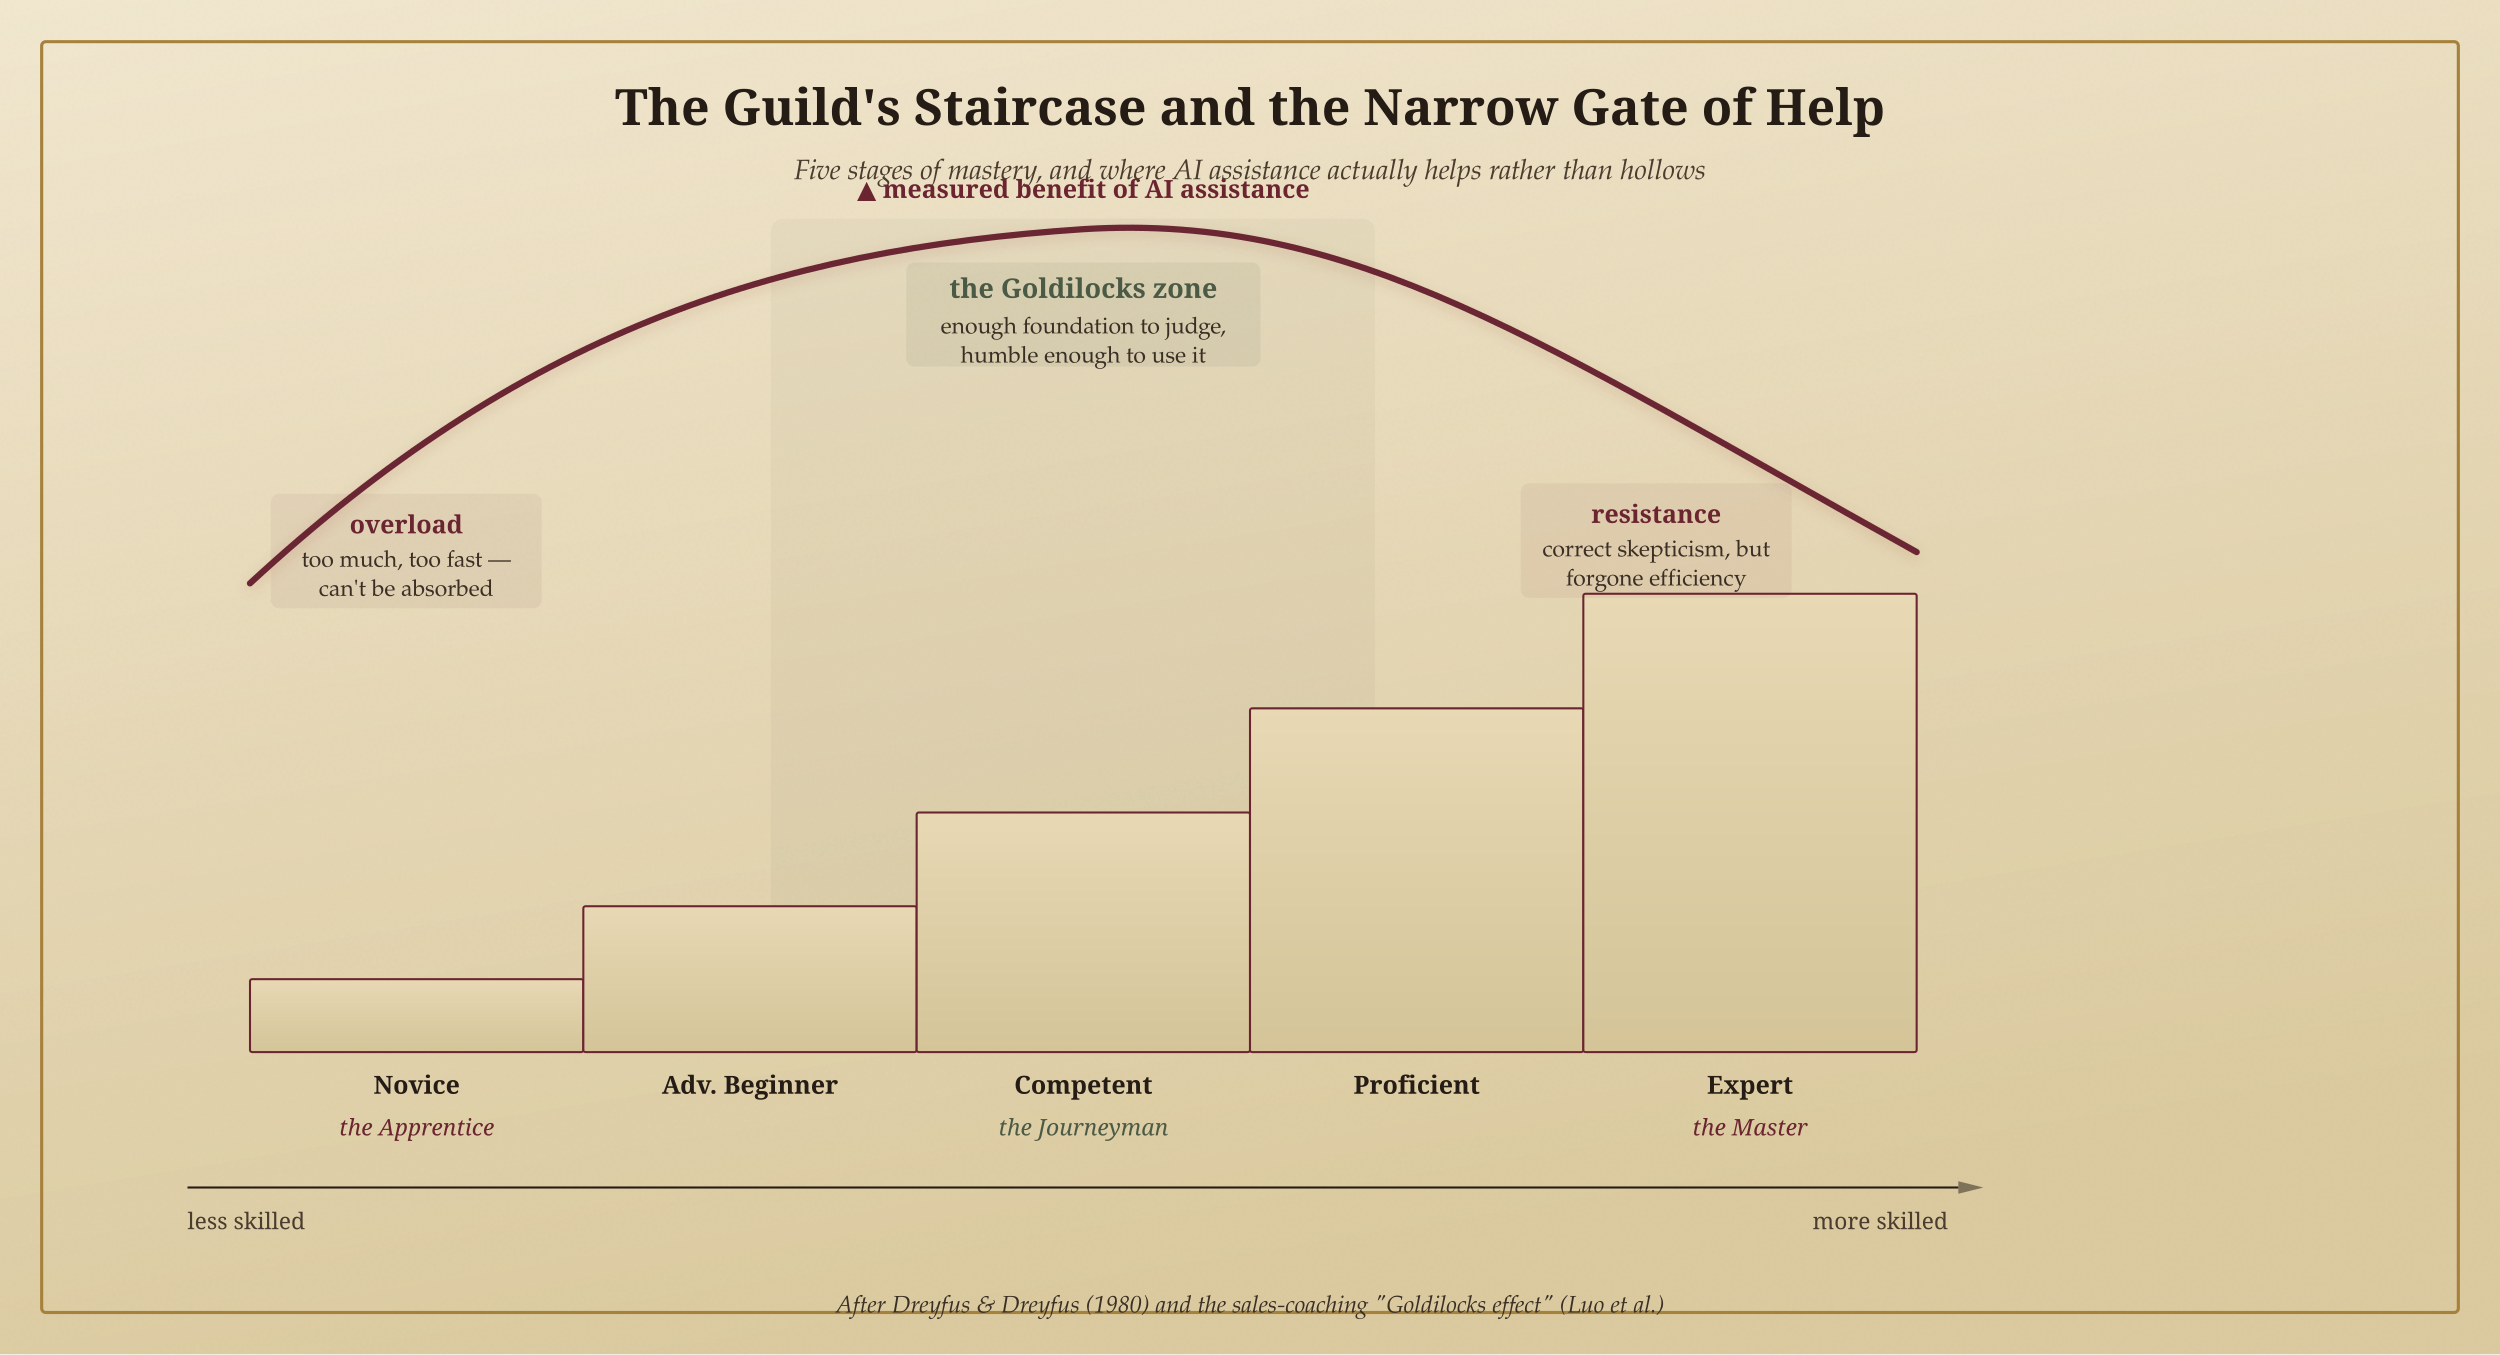
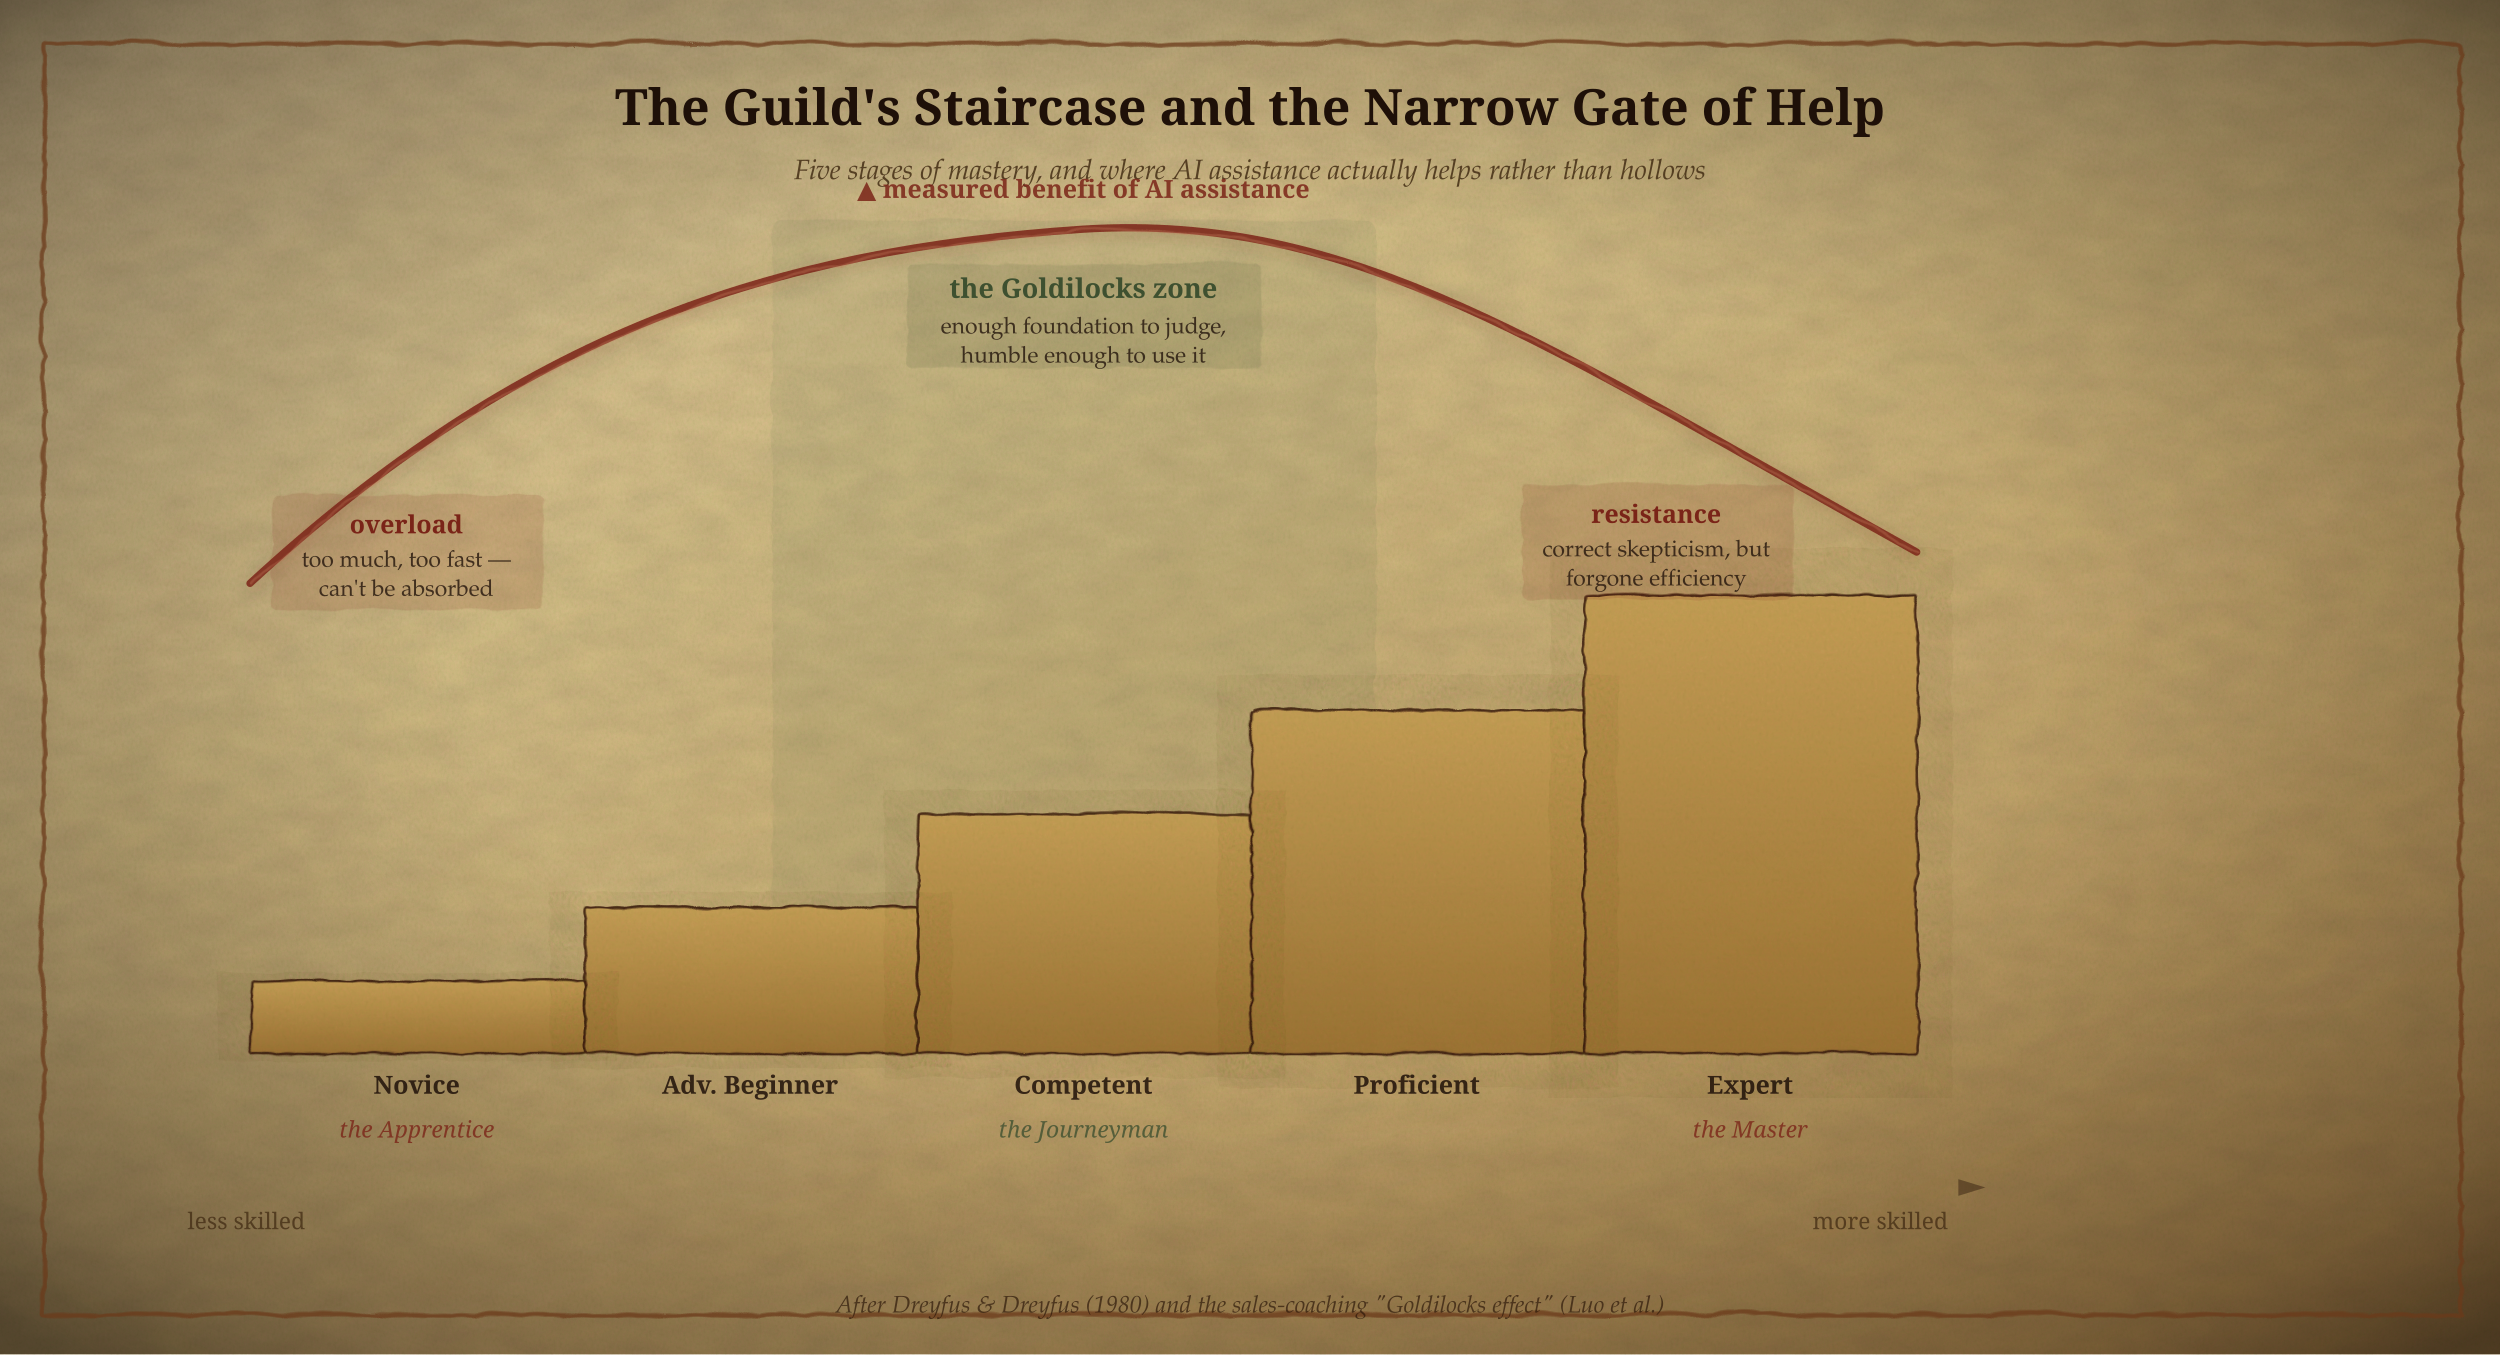
<svg xmlns="http://www.w3.org/2000/svg" viewBox="0 0 1200 650">
  <defs>
-     <filter id="grain3">
-       <feTurbulence type="fractalNoise" baseFrequency="0.65" numOctaves="3" result="n" />
-       <feColorMatrix in="n" type="matrix" values="0 0 0 0 0 0 0 0 0 0 0 0 0 0 0 0 0 0 0.035 0" />
-       <feComposite operator="over" in2="SourceGraphic" />
+     <filter id="canvas3" x="-5%" y="-5%" width="110%" height="110%">
+       <feTurbulence type="fractalNoise" baseFrequency="0.04 0.08" numOctaves="5" seed="11" result="l" />
+       <feColorMatrix in="l" type="matrix" values="0 0 0 0 0.13  0 0 0 0 0.09  0 0 0 0 0.06  0 0 0 0.27 0" result="t" />
+       <feComposite in="t" in2="SourceGraphic" operator="over" />
    </filter>
-     <linearGradient id="p3" x1="0" y1="0" x2=".3" y2="1">
-       <stop offset="0%" stop-color="#F2E8D0" />
-       <stop offset="100%" stop-color="#DCCBA0" />
+     <filter id="crackle3">
+       <feTurbulence type="fractalNoise" baseFrequency="0.72 0.48" numOctaves="4" seed="17" result="c" />
+       <feColorMatrix in="c" type="matrix" values="0 0 0 0 0.07  0 0 0 0 0.04  0 0 0 0 0.02  0 0 0 0.11 0" result="ct" />
+       <feComposite in="ct" in2="SourceGraphic" operator="over" />
+     </filter>
+     <filter id="warp3">
+       <feTurbulence type="turbulence" baseFrequency="0.022 0.038" numOctaves="3" seed="6" result="w" />
+       <feDisplacementMap in="SourceGraphic" in2="w" scale="4" xChannelSelector="R" yChannelSelector="G" />
+     </filter>
+     <filter id="stepWarp">
+       <feTurbulence type="turbulence" baseFrequency="0.03 0.05" numOctaves="3" seed="8" result="w" />
+       <feDisplacementMap in="SourceGraphic" in2="w" scale="3" xChannelSelector="R" yChannelSelector="G" />
+     </filter>
+     <radialGradient id="vigAged3" cx="50%" cy="48%" r="70%">
+       <stop offset="45%" stop-color="#2C1A0A" stop-opacity="0" />
+       <stop offset="88%" stop-color="#1A0D04" stop-opacity="0.40" />
+       <stop offset="100%" stop-color="#0D0602" stop-opacity="0.60" />
+     </radialGradient>
+     <linearGradient id="ground3" x1="0.1" y1="0" x2="0.9" y2="1">
+       <stop offset="0%" stop-color="#E6D4A4" />
+       <stop offset="40%" stop-color="#D4BE86" />
+       <stop offset="100%" stop-color="#B89256" />
    </linearGradient>
-     <linearGradient id="sf" x1="0" y1="0" x2="0" y2="1">
-       <stop offset="0%" stop-color="#E8D8B4" />
-       <stop offset="100%" stop-color="#D4C498" />
+     <linearGradient id="stairOil" x1="0" y1="0" x2="0" y2="1">
+       <stop offset="0%" stop-color="#C8A056" />
+       <stop offset="100%" stop-color="#9C7232" />
    </linearGradient>
-     <filter id="cs">
-       <feDropShadow dx="0" dy="2" stdDeviation="3" flood-color="#6B2530" flood-opacity="0.15" />
+     <filter id="curveShadow3">
+       <feDropShadow dx="0" dy="2" stdDeviation="4" flood-color="#3E1408" flood-opacity="0.25" />
    </filter>
  </defs>
-   <rect width="1200" height="650" fill="url(#p3)" />
-   <rect width="1200" height="650" fill="url(#p3)" filter="url(#grain3)" />
-   <rect x="20" y="20" width="1160" height="610" fill="none" stroke="#A6813C" stroke-width="1.5" rx="2" />
-   <text x="600" y="60" text-anchor="middle" font-family="Georgia,serif" font-size="24" font-weight="bold" fill="#241C15">The Guild's Staircase and the Narrow Gate of Help</text>
-   <text x="600" y="86" text-anchor="middle" font-family="Palatino,Georgia,serif" font-style="italic" font-size="13.5" fill="#4a3c2e">Five stages of mastery, and where AI assistance actually helps rather than hollows</text>
-   <rect x="370" y="105" width="290" height="400" fill="#4B5A45" opacity="0.05" rx="6" />
-   <rect x="120" y="470" width="160" height="35" fill="url(#sf)" stroke="#6B2530" rx="1" />
-   <rect x="280" y="435" width="160" height="70" fill="url(#sf)" stroke="#6B2530" rx="1" />
-   <rect x="440" y="390" width="160" height="115" fill="url(#sf)" stroke="#6B2530" rx="1" />
-   <rect x="600" y="340" width="160" height="165" fill="url(#sf)" stroke="#6B2530" rx="1" />
-   <rect x="760" y="285" width="160" height="220" fill="url(#sf)" stroke="#6B2530" rx="1" />
-   <g font-family="Georgia,serif" font-size="12" font-weight="bold" fill="#241C15" text-anchor="middle">
+   <rect width="1200" height="650" fill="url(#ground3)" />
+   <rect width="1200" height="650" fill="url(#ground3)" filter="url(#canvas3)" opacity="0.88" />
+   <rect width="1200" height="650" filter="url(#crackle3)" fill="transparent" />
+   <rect width="1200" height="650" fill="url(#vigAged3)" />
+   <rect x="20" y="20" width="1160" height="610" fill="none" stroke="#6B3A1A" stroke-width="2" rx="1" filter="url(#warp3)" opacity="0.75" />
+   <text x="600" y="60" text-anchor="middle" font-family="Georgia,serif" font-size="24" font-weight="bold" fill="#1E1008">The Guild's Staircase and the Narrow Gate of Help</text>
+   <text x="600" y="86" text-anchor="middle" font-family="Palatino,Georgia,serif" font-style="italic" font-size="13.5" fill="#3E2810" opacity="0.82">Five stages of mastery, and where AI assistance actually helps rather than hollows</text>
+   <rect x="370" y="105" width="290" height="400" fill="#4E6040" opacity="0.09" rx="5" filter="url(#stepWarp)" />
+   <g filter="url(#stepWarp)">
+     <rect x="120" y="470" width="160" height="35" fill="url(#stairOil)" stroke="#3E2010" stroke-width="1.2" rx="1" opacity="0.92" />
+     <rect x="280" y="435" width="160" height="70" fill="url(#stairOil)" stroke="#3E2010" stroke-width="1.2" rx="1" opacity="0.92" />
+     <rect x="440" y="390" width="160" height="115" fill="url(#stairOil)" stroke="#3E2010" stroke-width="1.2" rx="1" opacity="0.92" />
+     <rect x="600" y="340" width="160" height="165" fill="url(#stairOil)" stroke="#3E2010" stroke-width="1.2" rx="1" opacity="0.92" />
+     <rect x="760" y="285" width="160" height="220" fill="url(#stairOil)" stroke="#3E2010" stroke-width="1.2" rx="1" opacity="0.92" />
+     <rect x="120" y="470" width="160" height="35" filter="url(#crackle3)" fill="transparent" />
+     <rect x="280" y="435" width="160" height="70" filter="url(#crackle3)" fill="transparent" />
+     <rect x="440" y="390" width="160" height="115" filter="url(#crackle3)" fill="transparent" />
+     <rect x="600" y="340" width="160" height="165" filter="url(#crackle3)" fill="transparent" />
+     <rect x="760" y="285" width="160" height="220" filter="url(#crackle3)" fill="transparent" />
+   </g>
+   <g font-family="Georgia,serif" font-size="12" font-weight="bold" fill="#1E1008" text-anchor="middle" opacity="0.85">
    <text x="200" y="525">Novice</text>
    <text x="360" y="525">Adv. Beginner</text>
    <text x="520" y="525">Competent</text>
    <text x="680" y="525">Proficient</text>
    <text x="840" y="525">Expert</text>
  </g>
-   <g font-family="Georgia,serif" font-size="11" font-style="italic" text-anchor="middle">
-     <text x="200" y="545" fill="#6B2530">the Apprentice</text>
-     <text x="520" y="545" fill="#4B5A45">the Journeyman</text>
-     <text x="840" y="545" fill="#6B2530">the Master</text>
+   <g font-family="Georgia,serif" font-size="11" font-style="italic" text-anchor="middle" opacity="0.80">
+     <text x="200" y="546" fill="#7A2418">the Apprentice</text>
+     <text x="520" y="546" fill="#3E5030">the Journeyman</text>
+     <text x="840" y="546" fill="#7A2418">the Master</text>
  </g>
-   <path d="M120,280 C250,160 370,120 520,110 C650,102 740,165 920,265" fill="none" stroke="#6B2530" stroke-width="3" stroke-linecap="round" filter="url(#cs)" />
-   <text x="520" y="95" text-anchor="middle" font-family="Georgia,serif" font-size="12" font-weight="bold" fill="#6B2530">▲ measured benefit of AI assistance</text>
-   <g font-family="Palatino,Georgia,serif" font-size="11" fill="#3a2f24">
-     <rect x="130" y="237" width="130" height="55" fill="#6B2530" opacity="0.06" rx="4" />
-     <text x="195" y="256" text-anchor="middle" font-weight="bold" fill="#6B2530" font-family="Georgia,serif" font-size="12">overload</text>
-     <text x="195" y="272" text-anchor="middle">too much, too fast —</text>
-     <text x="195" y="286" text-anchor="middle">can't be absorbed</text>
-     <rect x="435" y="126" width="170" height="50" fill="#4B5A45" opacity="0.08" rx="4" />
-     <text x="520" y="143" text-anchor="middle" font-weight="bold" fill="#4B5A45" font-family="Georgia,serif" font-size="13">the Goldilocks zone</text>
-     <text x="520" y="160" text-anchor="middle">enough foundation to judge,</text>
-     <text x="520" y="174" text-anchor="middle">humble enough to use it</text>
-     <rect x="730" y="232" width="130" height="55" fill="#6B2530" opacity="0.06" rx="4" />
-     <text x="795" y="251" text-anchor="middle" font-weight="bold" fill="#6B2530" font-family="Georgia,serif" font-size="12">resistance</text>
-     <text x="795" y="267" text-anchor="middle">correct skepticism, but</text>
-     <text x="795" y="281" text-anchor="middle">forgone efficiency</text>
+   <path d="M120,280 C250,160 370,120 520,110 C650,102 740,165 920,265" fill="none" stroke="#7A2418" stroke-width="3.5" stroke-linecap="round" opacity="0.85" filter="url(#curveShadow3)" />
+   <path d="M120,280 C250,160 370,120 520,110 C650,102 740,165 920,265" fill="none" stroke="#C07858" stroke-width="1.2" stroke-linecap="round" opacity="0.35" filter="url(#warp3)" />
+   <text x="520" y="95" text-anchor="middle" font-family="Georgia,serif" font-size="12" font-weight="bold" fill="#7A2418" opacity="0.85">▲ measured benefit of AI assistance</text>
+   <g font-family="Palatino,Georgia,serif" font-size="11" fill="#1E1008">
+     <rect x="130" y="237" width="130" height="55" fill="#7A2418" opacity="0.14" rx="3" filter="url(#stepWarp)" />
+     <text x="195" y="256" text-anchor="middle" font-weight="bold" fill="#7A2418" font-family="Georgia,serif" font-size="12">overload</text>
+     <text x="195" y="272" text-anchor="middle" opacity="0.78">too much, too fast —</text>
+     <text x="195" y="286" text-anchor="middle" opacity="0.78">can't be absorbed</text>
+     <rect x="435" y="126" width="170" height="50" fill="#3E5030" opacity="0.13" rx="3" filter="url(#stepWarp)" />
+     <text x="520" y="143" text-anchor="middle" font-weight="bold" fill="#3E5030" font-family="Georgia,serif" font-size="13">the Goldilocks zone</text>
+     <text x="520" y="160" text-anchor="middle" opacity="0.78">enough foundation to judge,</text>
+     <text x="520" y="174" text-anchor="middle" opacity="0.78">humble enough to use it</text>
+     <rect x="730" y="232" width="130" height="55" fill="#7A2418" opacity="0.14" rx="3" filter="url(#stepWarp)" />
+     <text x="795" y="251" text-anchor="middle" font-weight="bold" fill="#7A2418" font-family="Georgia,serif" font-size="12">resistance</text>
+     <text x="795" y="267" text-anchor="middle" opacity="0.78">correct skepticism, but</text>
+     <text x="795" y="281" text-anchor="middle" opacity="0.78">forgone efficiency</text>
  </g>
-   <line x1="90" y1="570" x2="940" y2="570" stroke="#241C15" stroke-width="1" />
-   <polygon points="940,567 952,570 940,573" fill="#241C15" opacity="0.5" />
-   <text x="90" y="590" font-family="Georgia,serif" font-size="11" fill="#4a3c2e">less skilled</text>
-   <text x="870" y="590" font-family="Georgia,serif" font-size="11" fill="#4a3c2e">more skilled</text>
-   <text x="600" y="630" text-anchor="middle" font-family="Palatino,Georgia,serif" font-size="11.5" fill="#3a2f24" font-style="italic">After Dreyfus &amp; Dreyfus (1980) and the sales-coaching "Goldilocks effect" (Luo et al.)</text>
+   <line x1="90" y1="570" x2="940" y2="570" stroke="#2A1608" stroke-width="1.2" opacity="0.55" filter="url(#warp3)" />
+   <polygon points="940,566 953,570 940,574" fill="#2A1608" opacity="0.45" />
+   <text x="90" y="590" font-family="Georgia,serif" font-size="11" fill="#3E2810" opacity="0.72">less skilled</text>
+   <text x="870" y="590" font-family="Georgia,serif" font-size="11" fill="#3E2810" opacity="0.72">more skilled</text>
+   <text x="600" y="630" text-anchor="middle" font-family="Palatino,Georgia,serif" font-size="11.5" fill="#2A1608" font-style="italic" opacity="0.68">After Dreyfus &amp; Dreyfus (1980) and the sales-coaching "Goldilocks effect" (Luo et al.)</text>
</svg>
